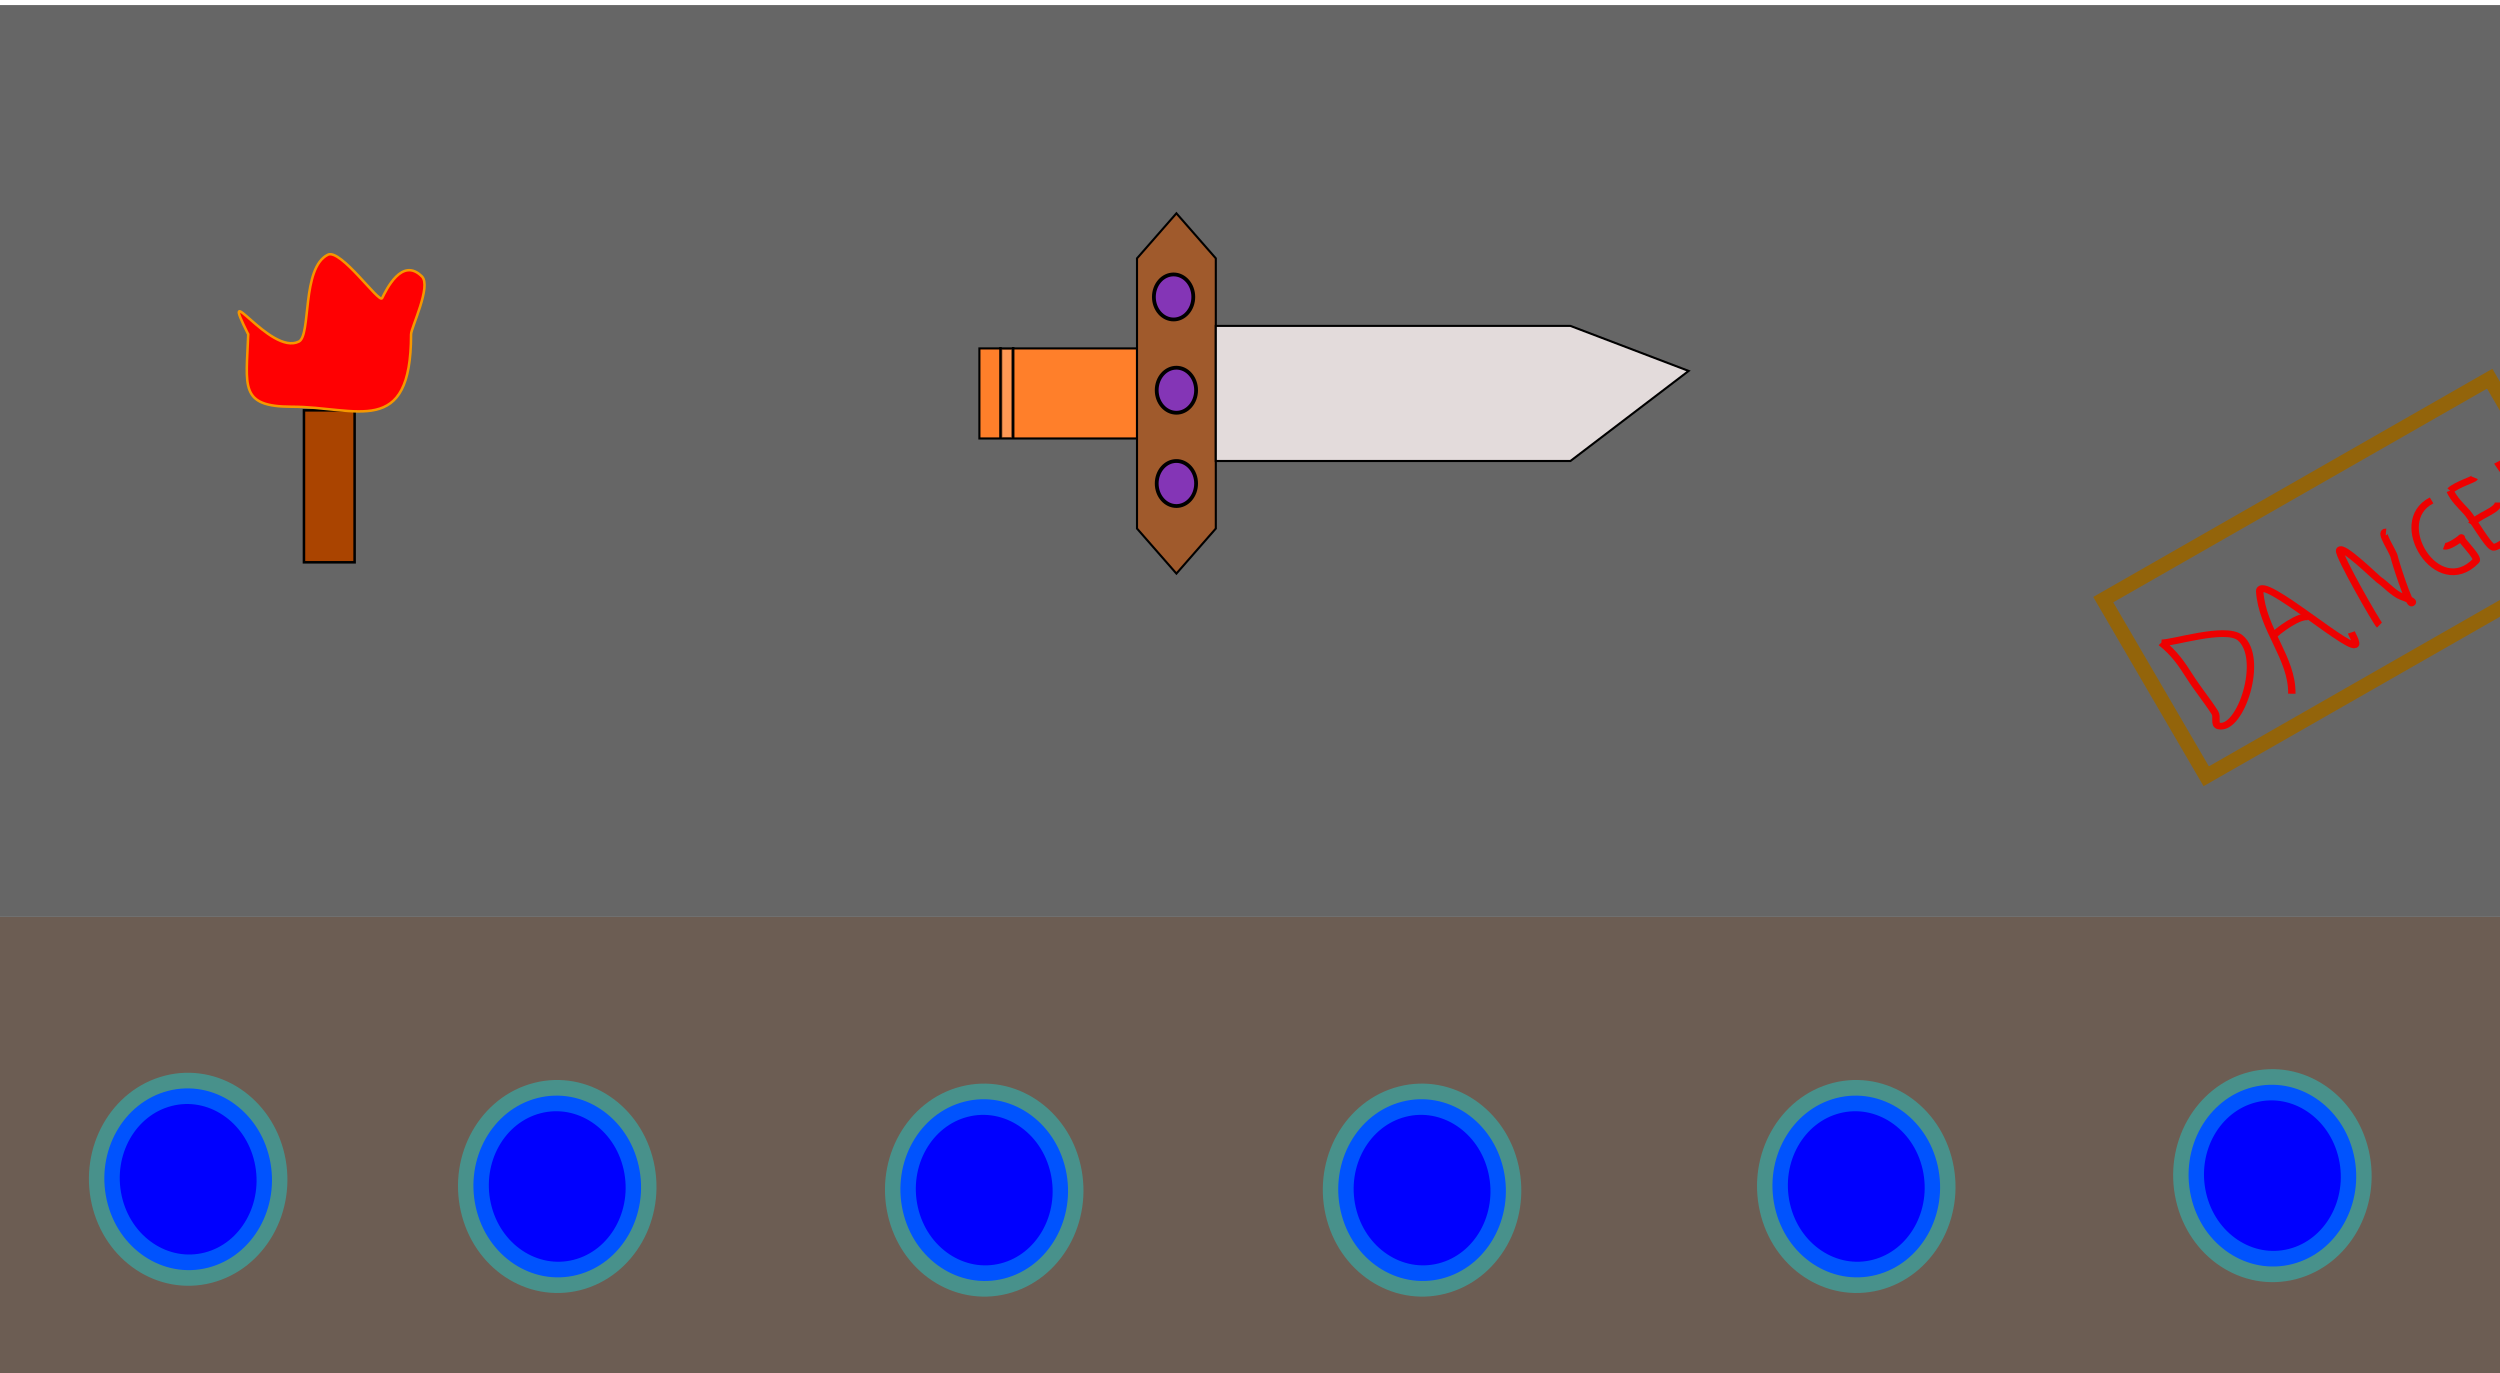
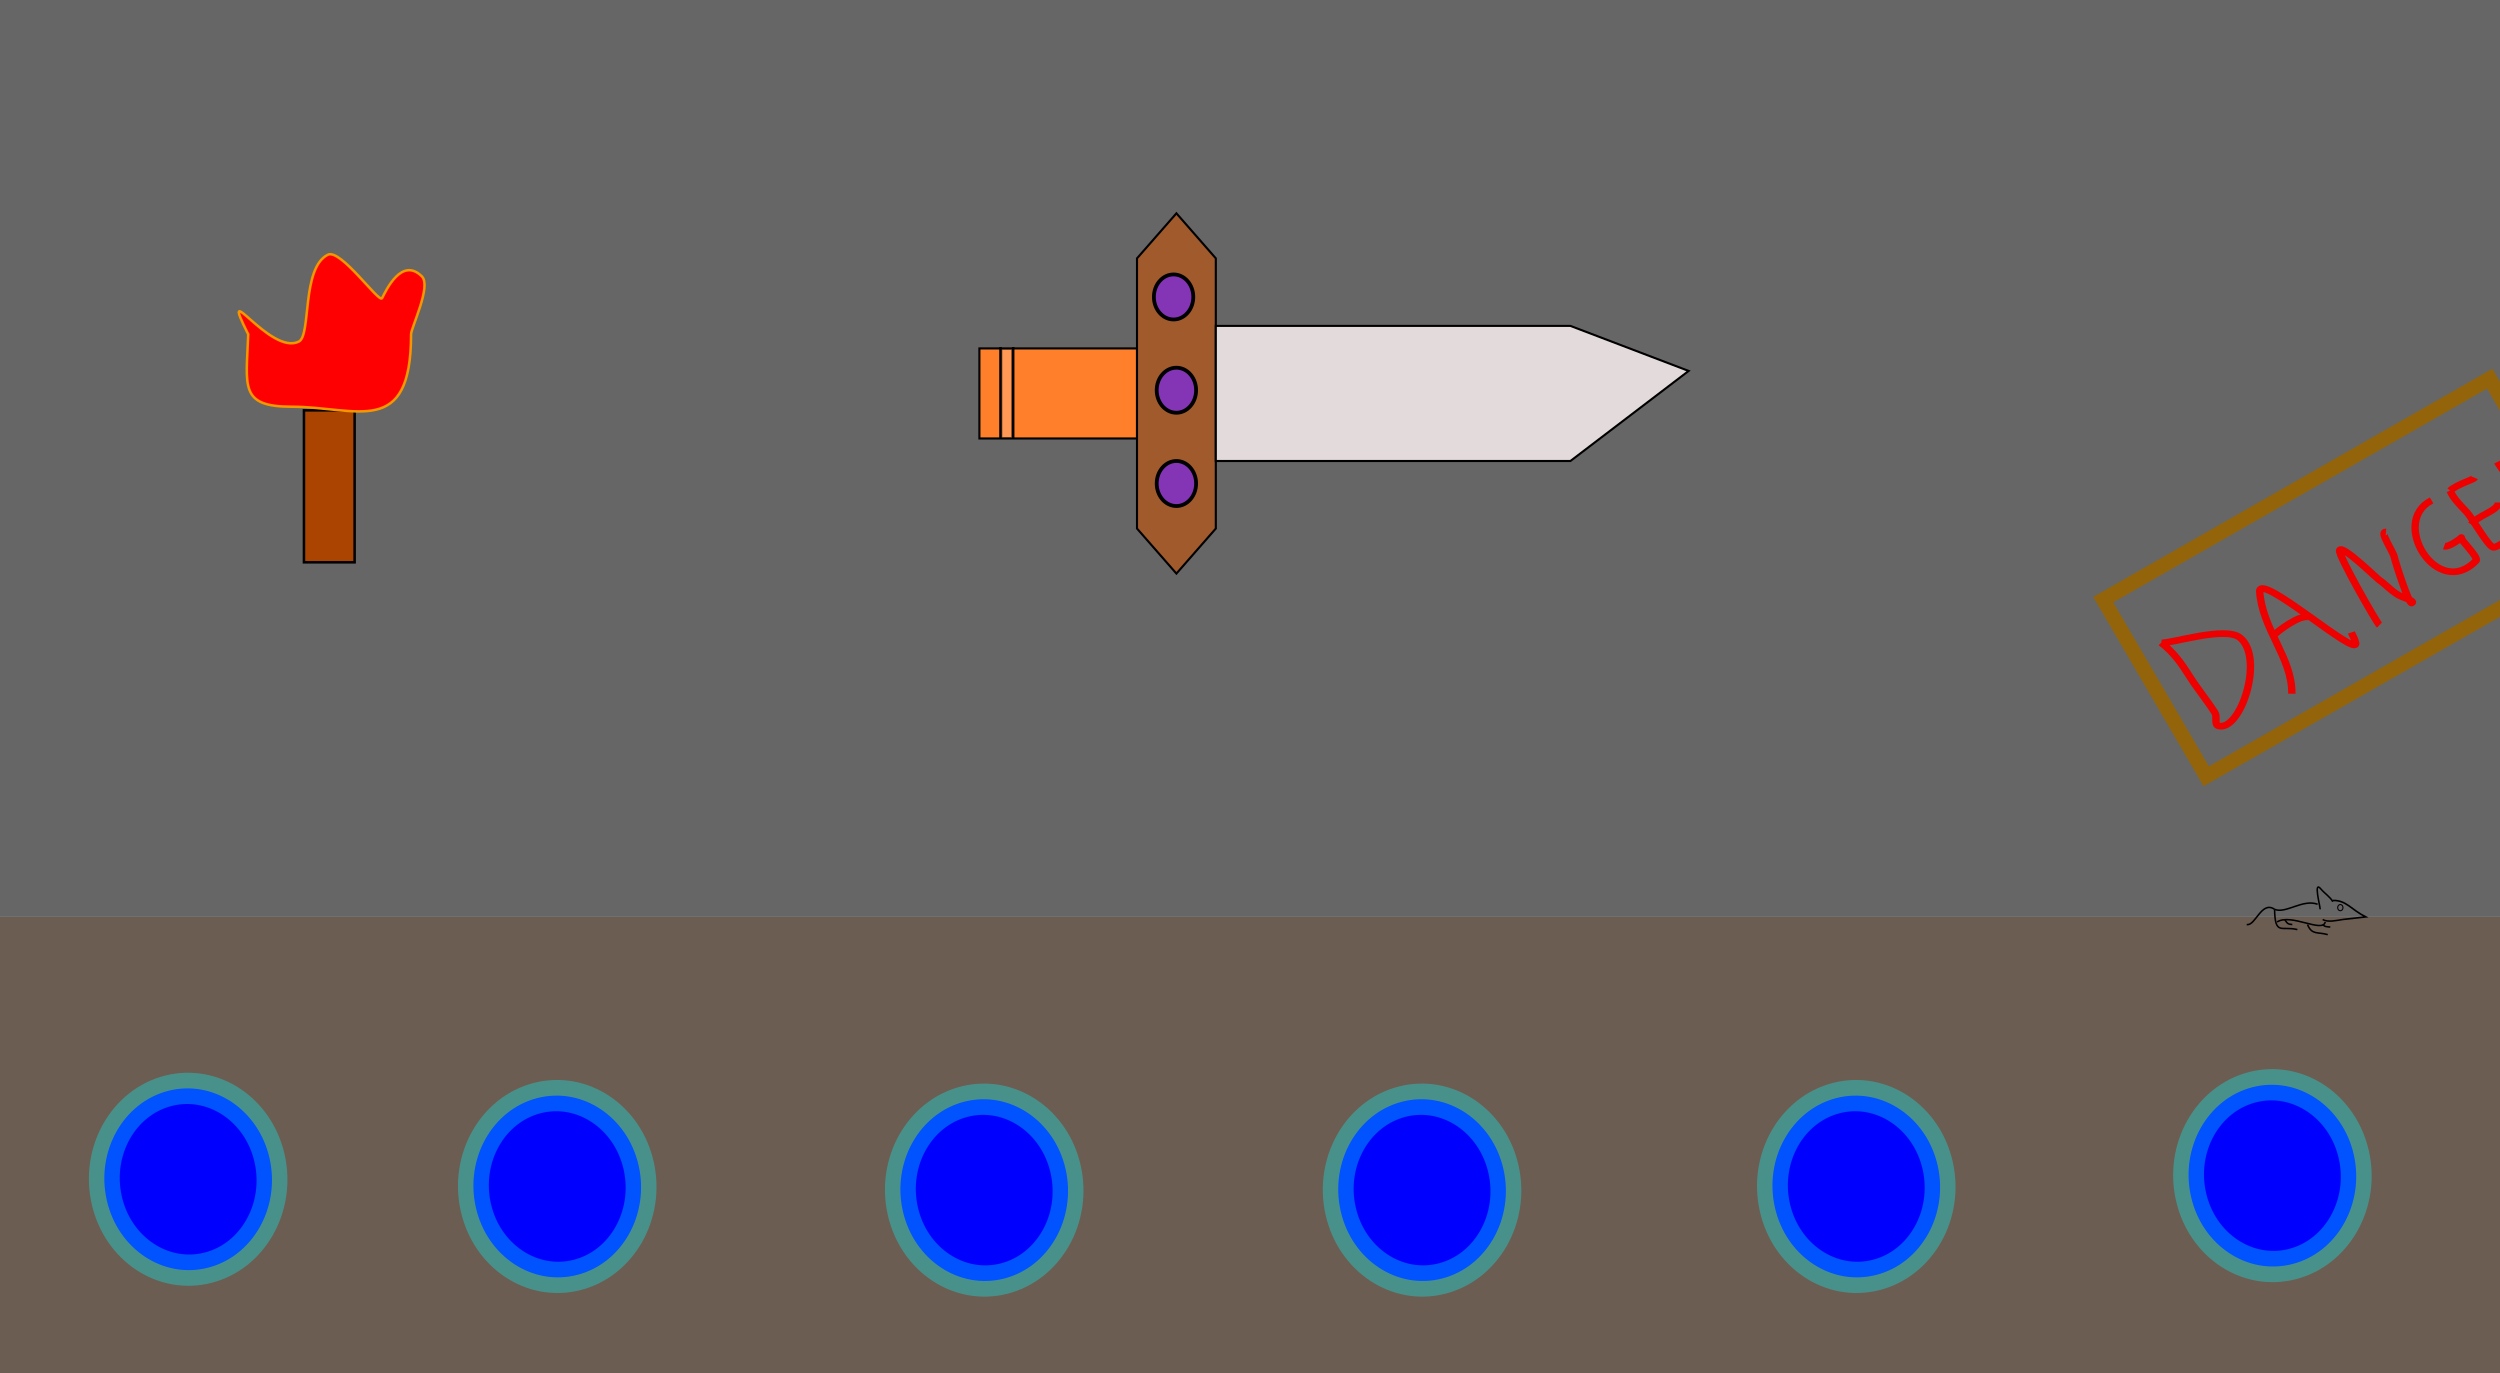
<svg xmlns="http://www.w3.org/2000/svg" width="987" height="542" viewBox="0 0 261.144 143.404" version="1.1" id="svg8">
  <defs id="defs2" />
  <g id="layer1" transform="translate(0,-153.5958)">
    <path style="fill:#6c5d53;stroke:none;stroke-width:0.265px;stroke-linecap:butt;stroke-linejoin:miter;stroke-opacity:1" d="m 0,249.375 h 264.583 v 52.917 H 0 Z" id="path840" />
-     <path style="fill:#666666;stroke:none;stroke-width:0.265px;stroke-linecap:butt;stroke-linejoin:miter;stroke-opacity:1" d="m 0,154.125 v 95.25 h 264.583 v -95.25 z" id="path842" />
+     <path style="fill:#666666;stroke:none;stroke-width:0.279px;stroke-linecap:butt;stroke-linejoin:miter;stroke-opacity:1" d="M 0,143.542 V 249.375 H 264.583 V 143.542 Z" id="path842" />
    <ellipse style="fill:#0000ff;fill-opacity:1;stroke:#00fbfb;stroke-width:3.243;stroke-miterlimit:4;stroke-dasharray:none;stroke-opacity:0.332" id="path1009-7" cx="-41.575" cy="273.125" rx="8.779" ry="9.469" transform="matrix(0.9687637,-0.2479857,0.2194285,0.9756286,0,0)" />
    <ellipse style="fill:#0000ff;fill-opacity:1;stroke:#00fbfb;stroke-width:3.243;stroke-miterlimit:4;stroke-dasharray:none;stroke-opacity:0.332" id="path1009-7-5" cx="-4.111" cy="283.422" rx="8.779" ry="9.469" transform="matrix(0.9687637,-0.2479857,0.2194285,0.9756286,0,0)" />
    <ellipse style="fill:#0000ff;fill-opacity:1;stroke:#00fbfb;stroke-width:3.243;stroke-miterlimit:4;stroke-dasharray:none;stroke-opacity:0.332" id="path1009-7-6" cx="39.339" cy="294.854" rx="8.779" ry="9.469" transform="matrix(0.9687637,-0.2479857,0.2194285,0.9756286,0,0)" />
    <ellipse style="fill:#0000ff;fill-opacity:1;stroke:#00fbfb;stroke-width:3.243;stroke-miterlimit:4;stroke-dasharray:none;stroke-opacity:0.332" id="path1009-7-0" cx="83.979" cy="306.2" rx="8.779" ry="9.469" transform="matrix(0.9687637,-0.2479857,0.2194285,0.9756286,0,0)" />
    <ellipse style="fill:#0000ff;fill-opacity:1;stroke:#00fbfb;stroke-width:3.243;stroke-miterlimit:4;stroke-dasharray:none;stroke-opacity:0.332" id="path1009-7-8" cx="128.333" cy="317.087" rx="8.779" ry="9.469" transform="matrix(0.9687637,-0.2479857,0.2194285,0.9756286,0,0)" />
    <ellipse style="fill:#0000ff;fill-opacity:1;stroke:#00fbfb;stroke-width:3.243;stroke-miterlimit:4;stroke-dasharray:none;stroke-opacity:0.332" id="path1009-7-7" cx="171.008" cy="326.772" rx="8.779" ry="9.469" transform="matrix(0.9687637,-0.2479857,0.2194285,0.9756286,0,0)" />
    <path style="fill:#aa4400;stroke:#000000;stroke-width:0.265px;stroke-linecap:butt;stroke-linejoin:miter;stroke-opacity:1;fill-opacity:1" d="m 31.75,196.458 v 15.875 h 5.292 v -15.875 z" id="path1555" />
    <path style="fill:#ff0002;stroke:#f69700;stroke-width:0.265px;stroke-linecap:butt;stroke-linejoin:miter;stroke-opacity:1;fill-opacity:1" d="m 25.929,188.521 c -0.199,5.444 -0.955,7.56 4.536,7.56 6.797,0 12.473,3.366 12.473,-7.56 0,-0.703 2.152,-5.029 1.134,-6.048 -2.089,-2.089 -3.735,1.422 -4.158,2.268 -0.294,0.587 -4.327,-5.207 -5.67,-4.536 -2.762,1.381 -1.721,8.42 -3.024,9.071 -3.022,1.511 -8.523,-7.218 -5.292,-0.756 z" id="path1559" />
    <path style="fill:#ff7f2a;fill-opacity:1;stroke:#000000;stroke-width:0.22px;stroke-linecap:butt;stroke-linejoin:miter;stroke-opacity:1" d="m 102.306,189.991 v 9.407 h 16.463 v -9.407 z" id="path1561" />
    <path style="fill:#a05a2c;stroke:#000000;stroke-width:0.22px;stroke-linecap:butt;stroke-linejoin:miter;stroke-opacity:1" d="m 118.769,180.583 v 28.222 l 4.116,4.704 4.116,-4.704 v -28.222 l -4.116,-4.704 z" id="path1563" />
    <path style="fill:#e3dbdb;fill-opacity:1;stroke:#000000;stroke-width:0.22px;stroke-linecap:butt;stroke-linejoin:miter;stroke-opacity:1" d="m 127,187.639 h 37.042 l 12.347,4.704 -12.347,9.407 H 127 Z" id="path1565" />
    <ellipse style="fill:#8435b6;fill-opacity:1;stroke:#000000;stroke-width:0.397;stroke-miterlimit:4;stroke-dasharray:none;stroke-opacity:1" id="path1569" cx="122.59" cy="184.615" rx="2.058" ry="2.352" />
    <ellipse cy="194.358" cx="122.884" id="circle1573" style="fill:#8435b6;fill-opacity:1;stroke:#000000;stroke-width:0.397;stroke-miterlimit:4;stroke-dasharray:none;stroke-opacity:1" rx="2.058" ry="2.352" />
    <ellipse style="fill:#8435b6;fill-opacity:1;stroke:#000000;stroke-width:0.397;stroke-miterlimit:4;stroke-dasharray:none;stroke-opacity:1" id="circle1575" cx="122.884" cy="204.102" rx="2.058" ry="2.352" />
    <path style="fill:none;stroke:#000000;stroke-width:0.265px;stroke-linecap:butt;stroke-linejoin:miter;stroke-opacity:1" d="m 104.51,189.844 0,9.525" id="path1609" />
    <path id="path1611" d="m 105.833,189.844 0,9.525" style="fill:#ff9955;stroke:#000000;stroke-width:0.265px;stroke-linecap:butt;stroke-linejoin:miter;stroke-opacity:1" />
    <path style="fill:#ff9955;fill-opacity:1;stroke:#000000;stroke-width:0.161;stroke-miterlimit:4;stroke-dasharray:none;stroke-opacity:1" d="m 395.582,155.332 v -17.321 h 1.92 1.92 v 17.321 17.321 h -1.92 -1.92 z" id="path1613" transform="matrix(0.2645833,0,0,0.2645833,0,153.5958)" />
    <rect style="fill:none;fill-opacity:1;stroke:#93640a;stroke-width:1.524;stroke-miterlimit:4;stroke-dasharray:none;stroke-opacity:1" id="rect1615" width="46.502" height="21.357" x="80.879" y="296.77" transform="matrix(0.8681473,-0.4963065,0.5037028,0.863877,0,0)" />
    <g id="g1662" style="fill:none;stroke:#ee0000;stroke-width:1.1;stroke-miterlimit:4;stroke-dasharray:none;stroke-opacity:1" transform="matrix(0.6060991,-0.3195251,0.3499315,0.5534337,-42.79637,201.785)">
      <path id="path1627" d="m 317.5,217.57 c 0.822,2.353 0.907,4.462 0.907,6.955 0,2.264 0.302,4.635 0.302,6.955 0,0.734 -1.124,1.598 -0.605,2.117 2.423,2.423 11.534,-6.219 9.979,-10.886 -0.923,-2.769 -9.279,-4.271 -10.583,-5.14 z" style="fill:none;stroke:#ee0000;stroke-width:1.1;stroke-linecap:butt;stroke-linejoin:miter;stroke-miterlimit:4;stroke-dasharray:none;stroke-opacity:1" />
      <path id="path1629" d="m 330.2,234.504 c 3.007,-5.012 1.402,-11.284 4.233,-16.933 1.619,-2.478 7.192,16.946 8.164,14.514 0.228,-0.569 0.202,-1.21 0.302,-1.814" style="fill:none;stroke:#ee0000;stroke-width:1.1;stroke-linecap:butt;stroke-linejoin:miter;stroke-miterlimit:4;stroke-dasharray:none;stroke-opacity:1" />
      <path id="path1631" d="m 332.317,224.979 c 0.998,-0.398 5.574,-1.171 6.35,0" style="fill:none;stroke:#ee0000;stroke-width:1.1;stroke-linecap:butt;stroke-linejoin:miter;stroke-miterlimit:4;stroke-dasharray:none;stroke-opacity:1" />
      <path id="path1635" d="m 347.133,231.329 c -0.156,-0.468 0.359,-12.951 0.955,-13.548 0.792,-0.792 2.506,6.667 2.673,7.056 0.571,1.332 0.768,3.055 1.604,4.169 0.354,0.472 1.338,1.604 0.748,1.604 -0.489,0 1.258,-7.168 1.497,-7.804 0.34,-0.906 0.1,-4.789 0.99,-4.177" style="fill:none;stroke:#ee0000;stroke-width:1.1;stroke-linecap:butt;stroke-linejoin:miter;stroke-miterlimit:4;stroke-dasharray:none;stroke-opacity:1" />
      <path id="path1637" d="m 364.067,217.57 c -7.23,-0.133 -7.414,14.604 0.806,11.864 0.712,-0.237 -0.394,-4.383 0,-4.383 0.332,0 -2.402,0.522 -2.923,-0.072" style="fill:none;stroke:#ee0000;stroke-width:1.1;stroke-linecap:butt;stroke-linejoin:miter;stroke-miterlimit:4;stroke-dasharray:none;stroke-opacity:1" />
      <path id="path1641" d="m 367.242,217.57 c -0.2,1.48 0.152,2.849 0.411,4.273 0.223,1.226 -0.038,6.376 0.535,6.949 0.438,0.438 3.346,-0.117 3.956,-0.321 0.532,-0.177 2.502,0.387 1.449,-0.318" style="fill:none;stroke:#ee0000;stroke-width:1.1;stroke-linecap:butt;stroke-linejoin:miter;stroke-miterlimit:4;stroke-dasharray:none;stroke-opacity:1" />
      <path id="path1643" d="m 367.242,223.92 c 1.457,-0.794 4.603,0.103 5.292,-1.058" style="fill:none;stroke:#ee0000;stroke-width:1.1;stroke-linecap:butt;stroke-linejoin:miter;stroke-miterlimit:4;stroke-dasharray:none;stroke-opacity:1" />
      <path id="path1647" d="m 375.708,228.154 c 0.166,0.106 0.316,0.241 0.497,0.318 0.131,0.056 0,-0.285 0,-0.428 0,-0.562 -0.214,-1.537 -0.214,-2.566 0,-1.691 0.223,-3.567 0,-5.238 -0.119,-0.895 -0.279,-1.758 -0.283,-2.669 3.645,-0.088 5.79,2.08 3.063,4.808 -0.762,0.762 -2.836,-0.372 -3.528,0.321 -0.076,0.076 2.539,2.557 2.887,2.673 1.063,0.354 1.766,3.46 2.87,2.782" style="fill:none;stroke:#ee0000;stroke-width:1.1;stroke-linecap:butt;stroke-linejoin:miter;stroke-miterlimit:4;stroke-dasharray:none;stroke-opacity:1" />
      <path id="path1651" d="m 367.242,217.57 c 1.398,-0.375 3.971,0.188 4.233,0" style="fill:none;stroke:#ee0000;stroke-width:1.1;stroke-linecap:butt;stroke-linejoin:miter;stroke-miterlimit:4;stroke-dasharray:none;stroke-opacity:1" />
    </g>
+     <g id="g943" transform="translate(180.1816,0.7937467)">
+       <ellipse ry="0.326" rx="0.277" cy="247.611" cx="64.283" id="path893" style="fill:none;fill-opacity:1;stroke:#060000;stroke-width:0.115;stroke-miterlimit:4;stroke-dasharray:none;stroke-opacity:1" />
+       <g id="g927">
+         <path style="fill:none;stroke:#000000;stroke-width:0.172px;stroke-linecap:butt;stroke-linejoin:miter;stroke-opacity:1" d="m 63.5,246.861 c 1.405,-0.037 1.919,0.96 3.44,1.72 l -2.381,0.265" id="path887" />
+         <path style="fill:none;stroke:#000000;stroke-width:0.165;stroke-linecap:butt;stroke-linejoin:miter;stroke-miterlimit:4;stroke-dasharray:none;stroke-opacity:1" d="m 63.5,246.994 c -0.269,-0.502 -0.861,-0.867 -1.243,-1.326 -0.817,-0.98 -0.086,1.762 -0.08,2.12" id="path891" />
+         <path style="fill:none;stroke:#000000;stroke-width:0.165;stroke-linecap:butt;stroke-linejoin:miter;stroke-miterlimit:4;stroke-dasharray:none;stroke-opacity:1" d="m 64.558,248.846 c -0.595,0.089 -1.59,0.341 -2.117,0" id="path895" />
+         <path style="fill:none;stroke:#000000;stroke-width:0.165;stroke-linecap:butt;stroke-linejoin:miter;stroke-miterlimit:4;stroke-dasharray:none;stroke-opacity:1" d="m 61.912,247.258 c -1.569,-0.575 -3.334,1.027 -4.498,0.529" id="path901" />
+         <path style="fill:none;stroke:#000000;stroke-width:0.165;stroke-linecap:butt;stroke-linejoin:miter;stroke-miterlimit:4;stroke-dasharray:none;stroke-opacity:1" d="m 57.415,247.787 c -1.371,-0.945 -2.005,1.783 -2.91,1.587" id="path903" />
+         <path style="fill:none;stroke:#000000;stroke-width:0.165;stroke-linecap:butt;stroke-linejoin:miter;stroke-miterlimit:4;stroke-dasharray:none;stroke-opacity:1" d="m 57.415,247.787 c 0.051,2.787 0.714,1.705 2.381,2.117" id="path907" />
+         <path style="fill:none;stroke:#000000;stroke-width:0.165;stroke-linecap:butt;stroke-linejoin:miter;stroke-miterlimit:4;stroke-dasharray:none;stroke-opacity:1" d="m 57.679,249.11 c 1.41,-0.943 4.78,1.189 5.027,0" id="path909" />
+         <path style="fill:none;stroke:#000000;stroke-width:0.165;stroke-linecap:butt;stroke-linejoin:miter;stroke-miterlimit:4;stroke-dasharray:none;stroke-opacity:1" d="m 60.854,249.375 c 0.465,1.128 1.041,0.744 2.117,1.058" id="path911" />
+         <path style="fill:none;stroke:#000000;stroke-width:0.165;stroke-linecap:butt;stroke-linejoin:miter;stroke-miterlimit:4;stroke-dasharray:none;stroke-opacity:1" d="m 62.442,249.375 c 0.233,0.272 0.502,0.226 0.794,0.265" id="path913" />
+         <path style="fill:none;stroke:#000000;stroke-width:0.165;stroke-linecap:butt;stroke-linejoin:miter;stroke-miterlimit:4;stroke-dasharray:none;stroke-opacity:1" d="m 58.473,248.846 c 0.277,0.459 0.375,0.499 0.794,0.529" id="path915" />
+       </g>
+     </g>
  </g>
</svg>
